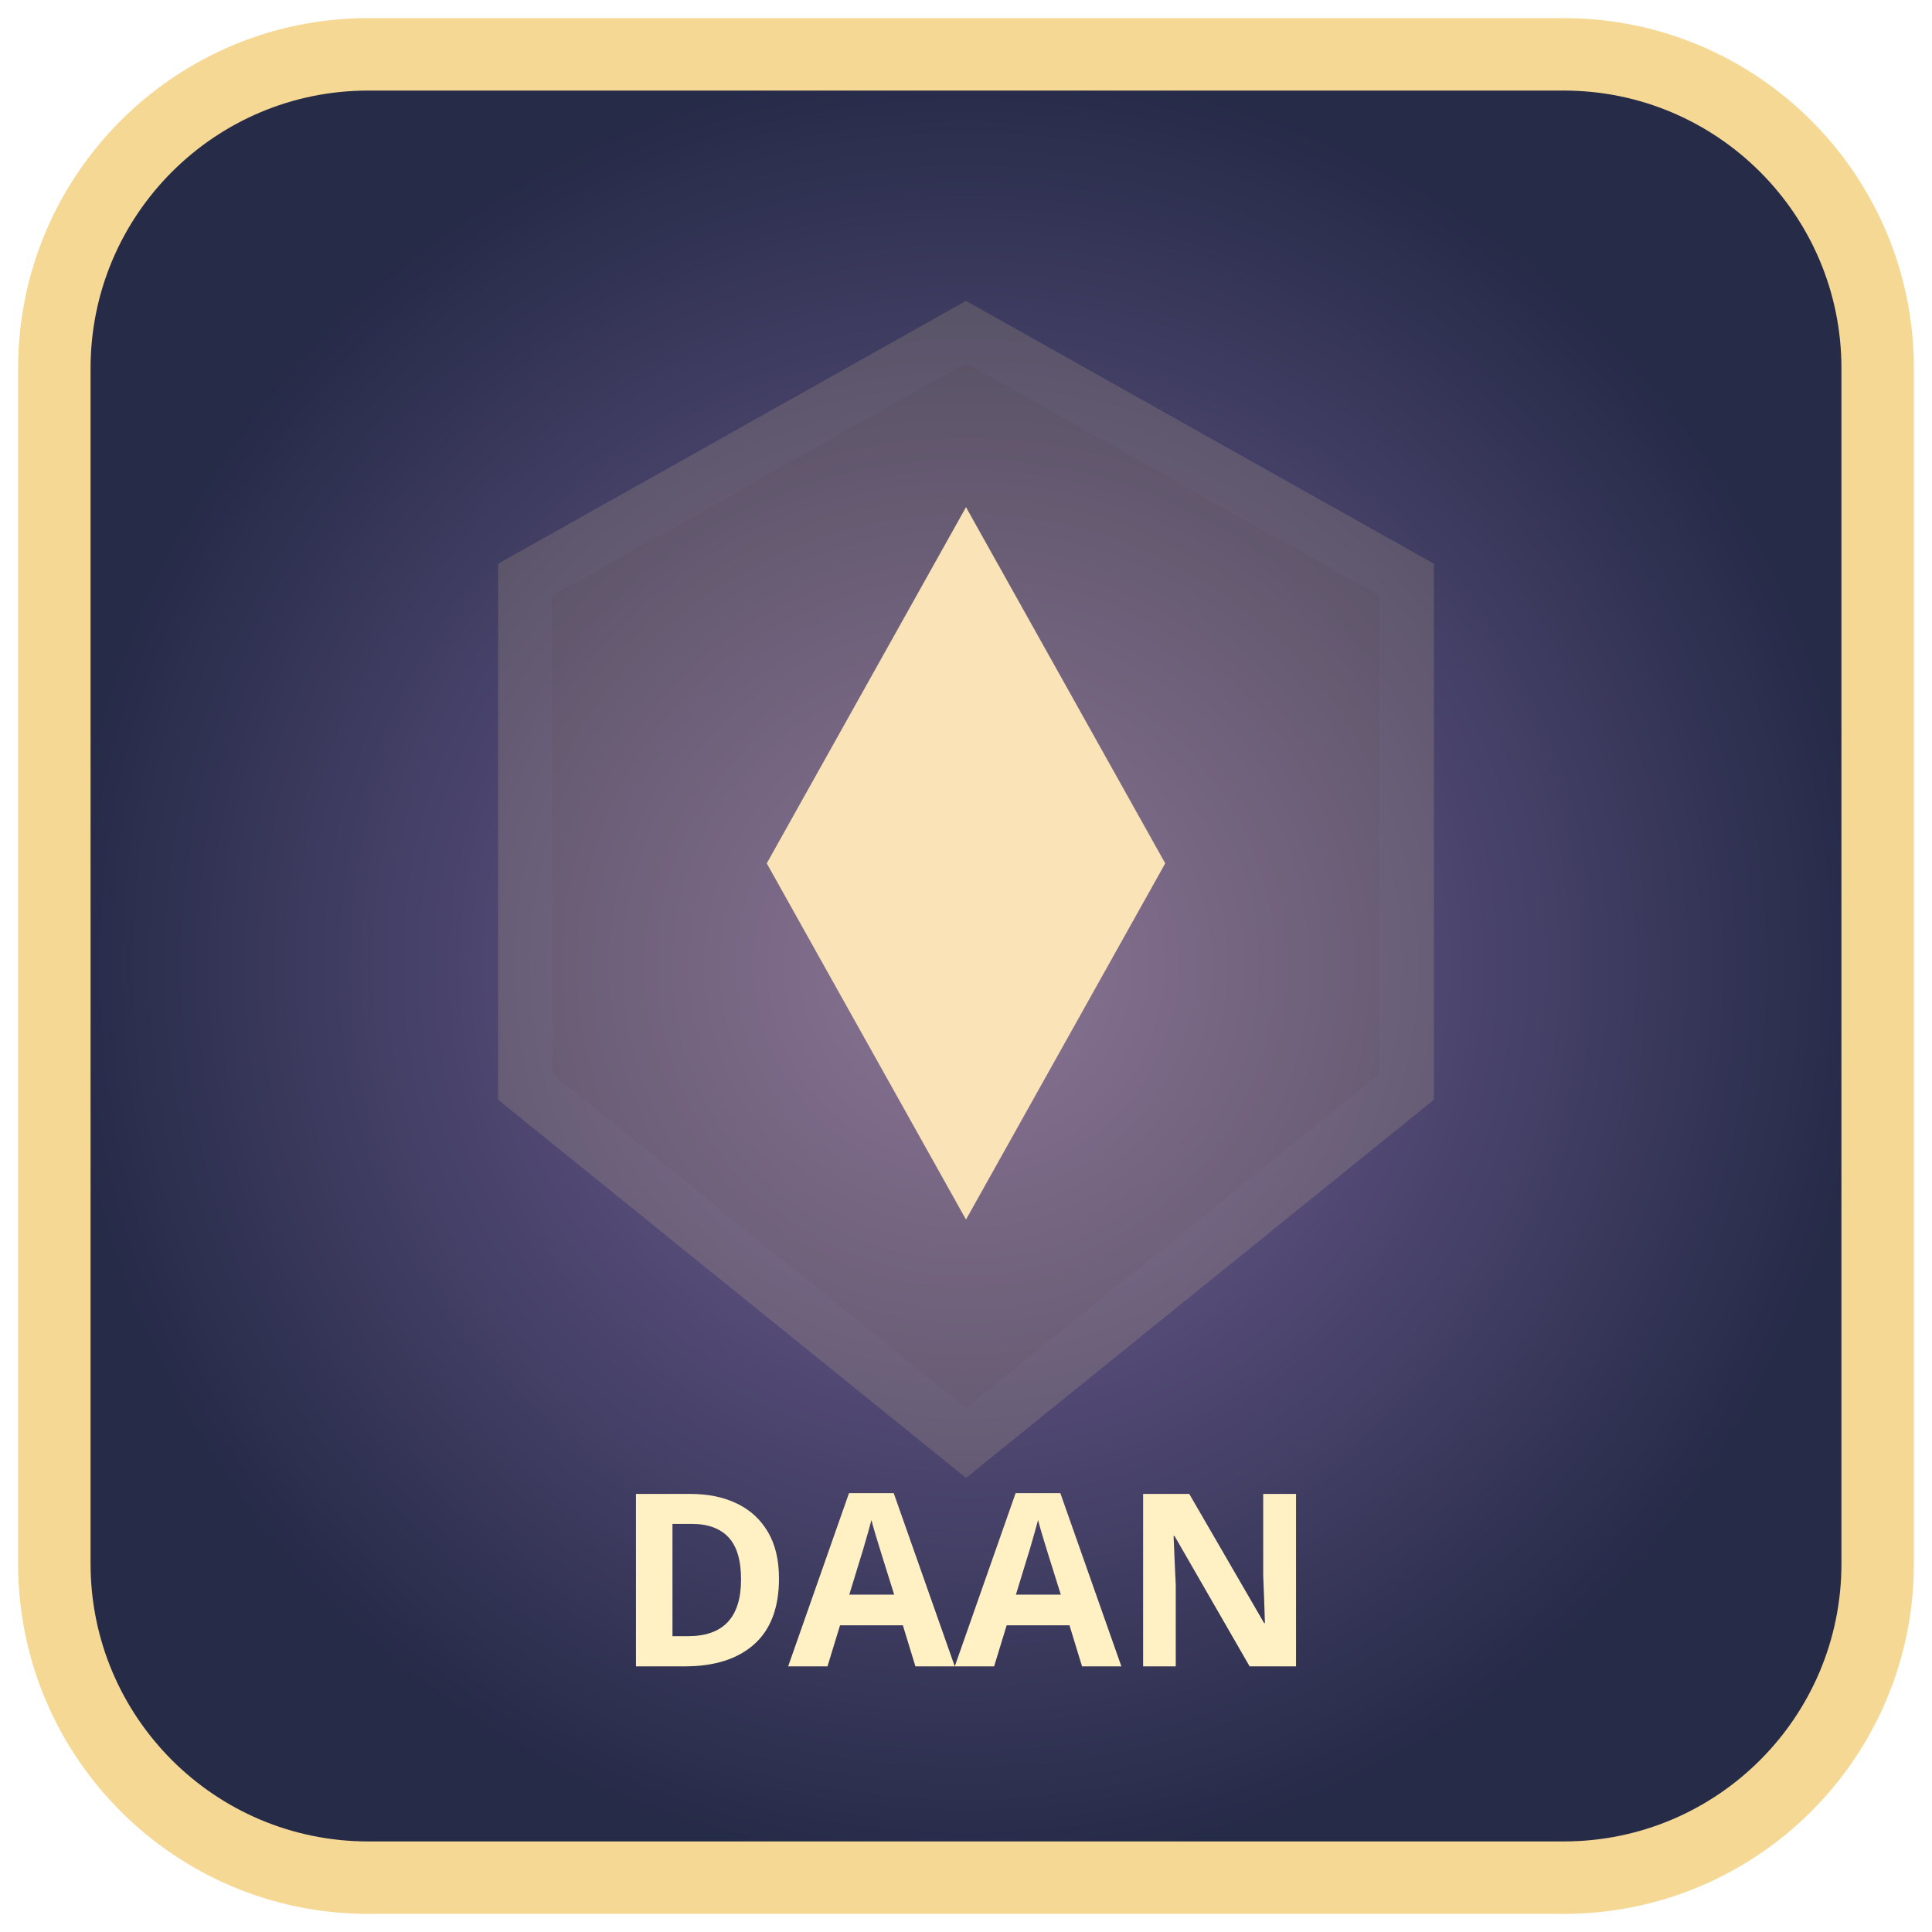
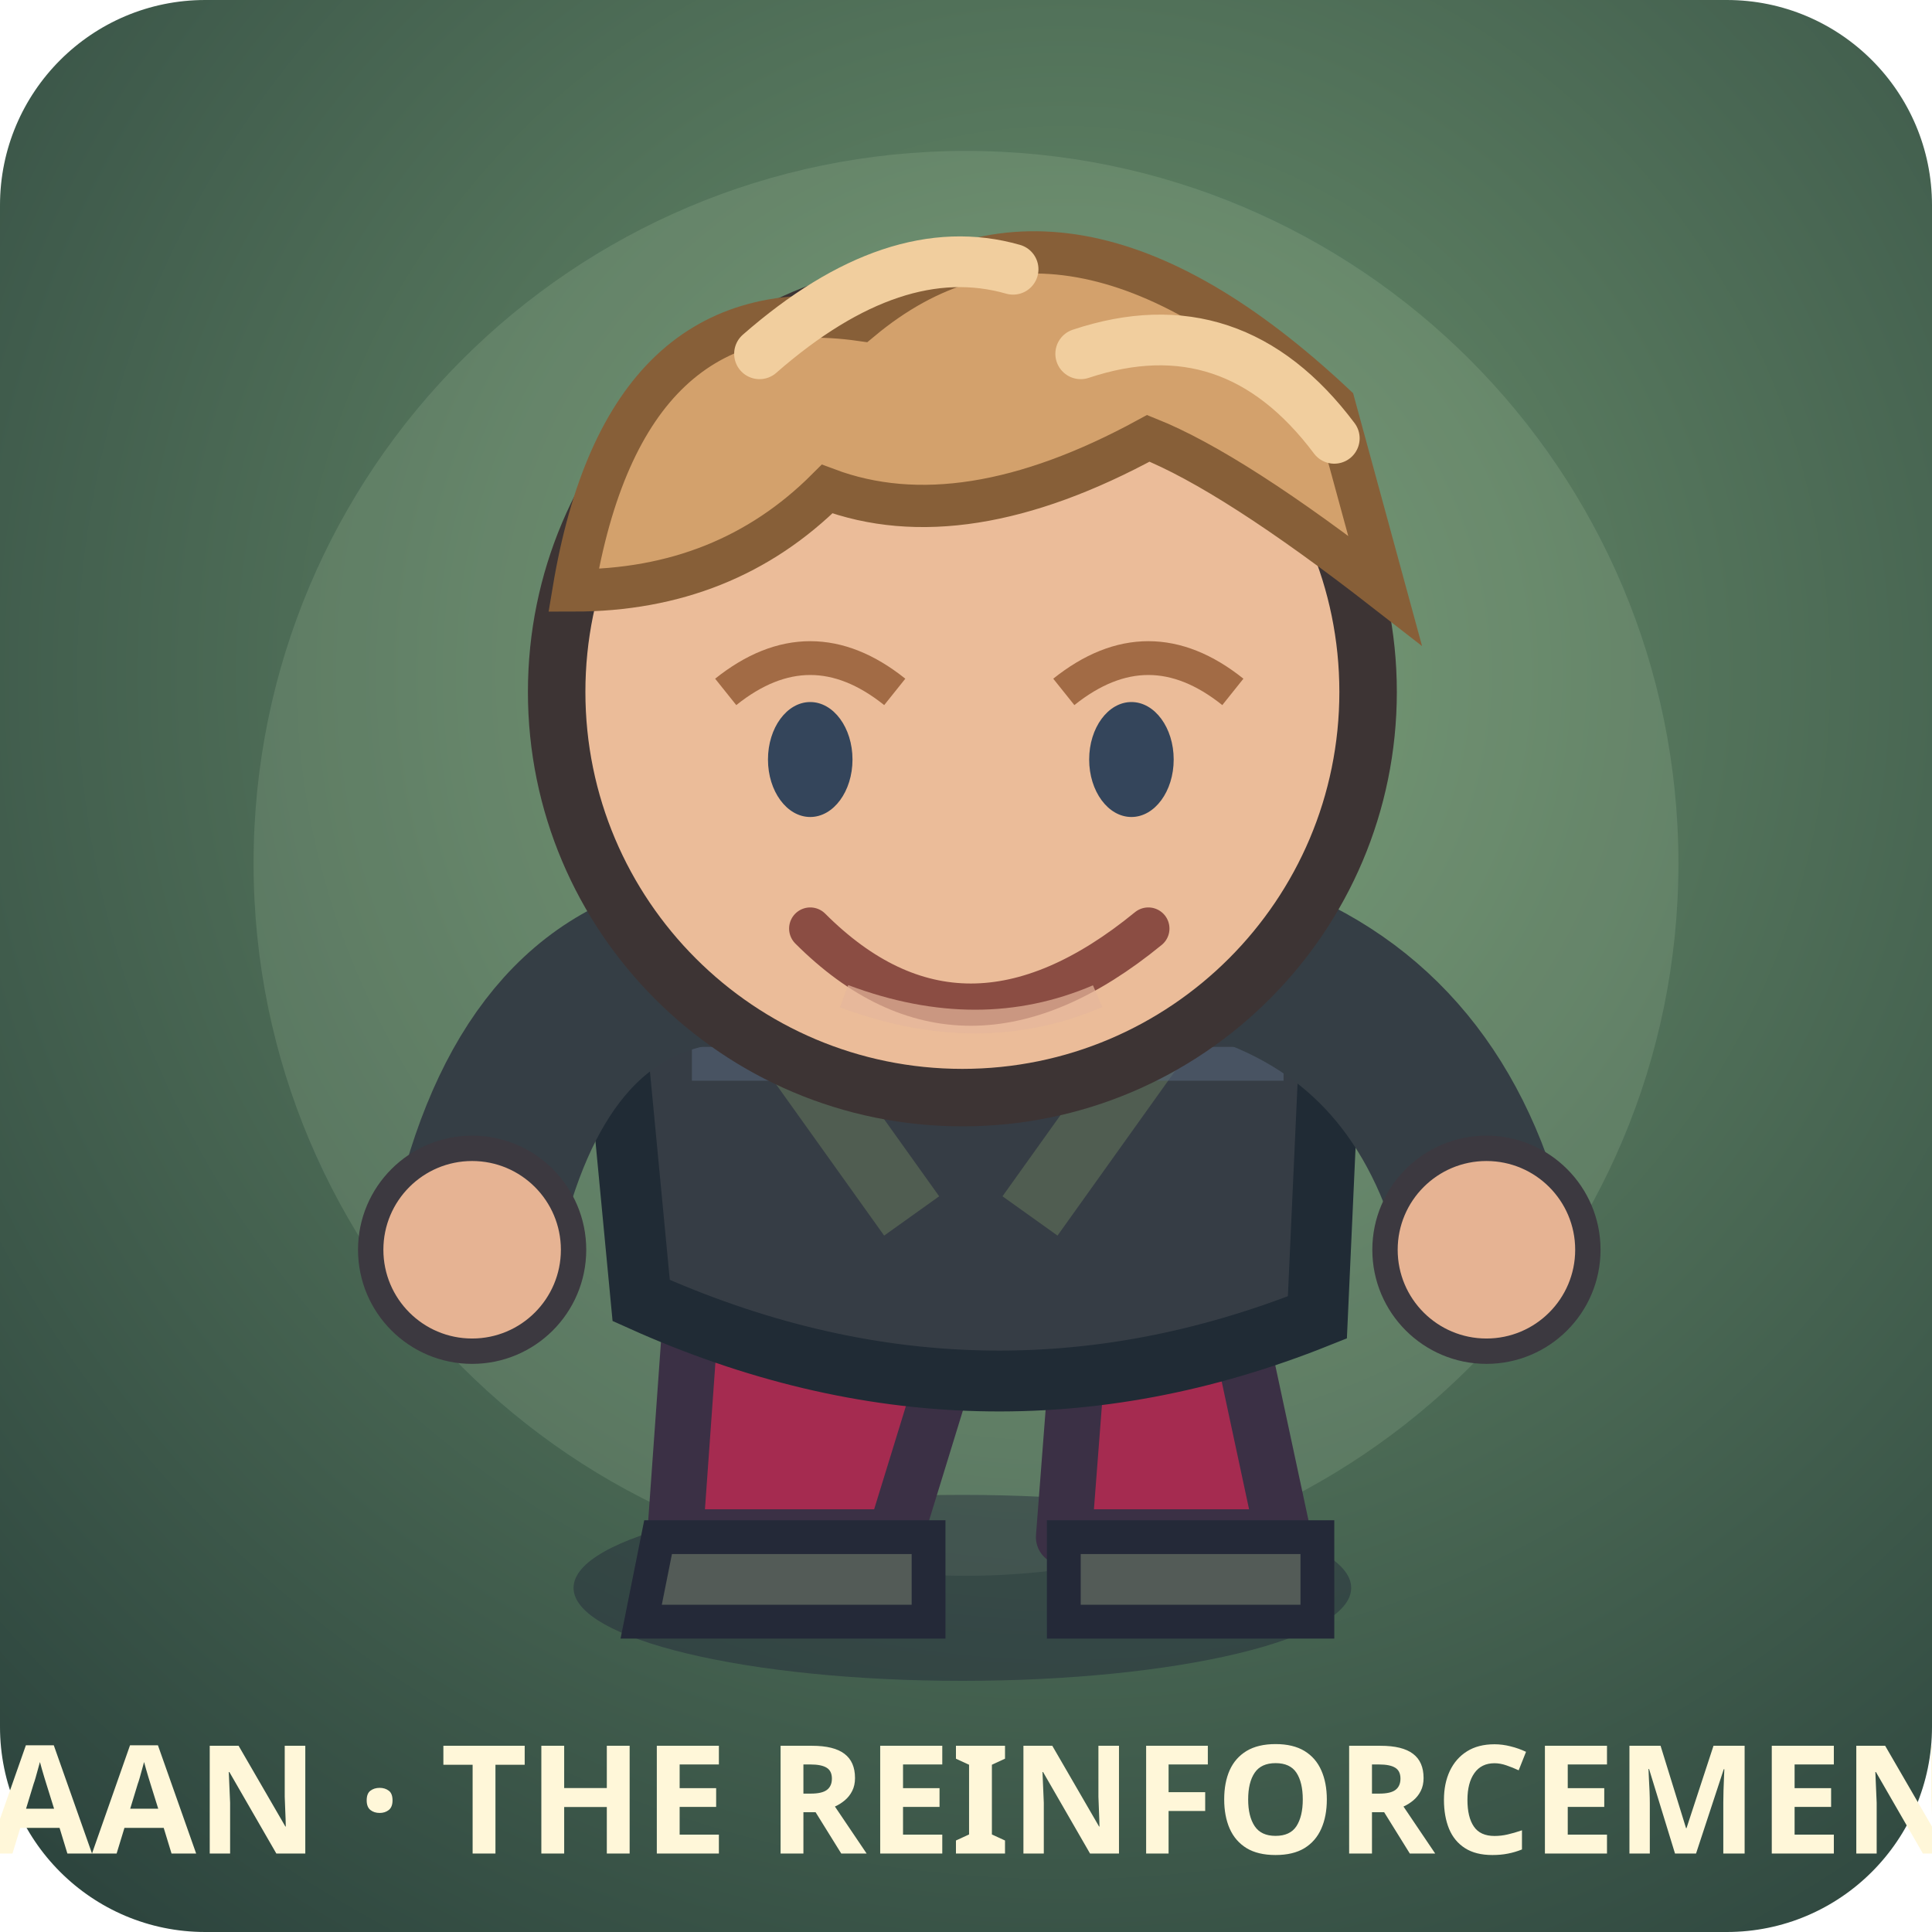
- <svg xmlns="http://www.w3.org/2000/svg" width="320" height="320" viewBox="0 0 320 320" role="img" aria-labelledby="title desc">
+ <svg xmlns="http://www.w3.org/2000/svg" width="320" height="320" viewBox="0 0 320 320" role="img" aria-label="Chibi portrait of Daan based on the supplied reference photograph">
  <defs>
-     <radialGradient id="g">
-       <stop stop-color="#79649b" />
-       <stop offset="1" stop-color="#262b48" />
+     <radialGradient id="scene" cx=".55" cy=".35" r=".9">
+       <stop stop-color="#6d936e" />
+       <stop offset="1" stop-color="#253b38" />
    </radialGradient>
  </defs>
-   <rect x="9" y="9" width="302" height="302" rx="52" fill="url(#g)" stroke="#f6d895" stroke-width="12" />
-   <path d="M160 55L233 96V180L160 239L87 180V96Z" fill="#e7c77b" opacity=".16" stroke="#f4d996" stroke-width="9" />
-   <path d="M160 84l33 59-33 59-33-59z" fill="#f9e3b7" />
-   <text x="160" y="276" text-anchor="middle" font-family="Verdana,sans-serif" font-size="40" font-weight="bold" fill="#fff1c4">DAAN</text>
+   <rect width="320" height="320" rx="34" fill="url(#scene)" />
+   <circle cx="160" cy="143" r="118" fill="#bed7b5" opacity=".16" />
+   <g transform="translate(25 25) scale(2.8)">
+     <g>
+       <ellipse cx="48" cy="85" rx="23" ry="5.5" fill="#1b1d35" opacity=".4" />
+       <g transform="translate(0 0)">
+         <path d="M32 68L31 82H44L48 69M55 69L54 82H67L64 68" fill="#a52b50" stroke="#3b3045" stroke-width="3.3" stroke-linejoin="round" />
+         <path d="M30 82h16v5H29zM54 82h15v5H54z" fill="#535b57" stroke="#242938" stroke-width="2" />
+         <path d="M27 47Q48 38 70 47L69 69Q49 77 29 68Z" fill="#363d45" stroke="#202b35" stroke-width="3.6" />
+         <path d="M35 49L45 63M62 49L52 63" stroke="#536052" stroke-width="4" opacity=".9" />
+         <path d="M32 54h35" stroke="#536274" stroke-width="2" opacity=".6" />
+         <path d="M32 48Q22 50 19 65" stroke="#353e45" stroke-width="10" stroke-linecap="round" fill="none" />
+         <path d="M65 48Q76 52 79 65" stroke="#353e45" stroke-width="10" stroke-linecap="round" fill="none" />
+         <circle cx="19" cy="65" r="6" fill="#e6b393" stroke="#3c3940" stroke-width="1.5" />
+         <circle cx="79" cy="65" r="6" fill="#e6b393" stroke="#3c3940" stroke-width="1.5" />
+         <ellipse cx="48" cy="32" rx="24" ry="24" fill="#ebbc99" stroke="#3d3434" stroke-width="3.4" />
+         <path d="M25 26Q28 8 42 10Q54 0 70 15L73 26Q64 19 59 17Q48 23 40 20Q34 26 25 26Z" fill="#d3a16c" stroke="#875f38" stroke-width="2.5" />
+         <path d="M36 12q8-7 15-5M55 12q9-3 15 5" fill="none" stroke="#f1ce9e" stroke-width="3" stroke-linecap="round" />
+         <path d="M34 32q5-4 10 0M54 32q5-4 10 0" fill="none" stroke="#a26b45" stroke-width="2" />
+         <ellipse cx="39" cy="36" rx="2.5" ry="3.4" fill="#34455b" />
+         <ellipse cx="58" cy="36" rx="2.5" ry="3.4" fill="#34455b" />
+         <path d="M39 46q9 9 20 0" fill="none" stroke="#8b4d43" stroke-width="2.5" stroke-linecap="round" />
+         <path d="M41 50q8 3 15 0" fill="none" stroke="#e5b69b" stroke-width="1.4" opacity=".7" />
+       </g>
+     </g>
+   </g>
+   <text x="160" y="307" text-anchor="middle" fill="#fff7d9" font-family="Trebuchet MS,sans-serif" font-size="25" font-weight="bold">DAAN · THE REINFORCEMENT</text>
</svg>
